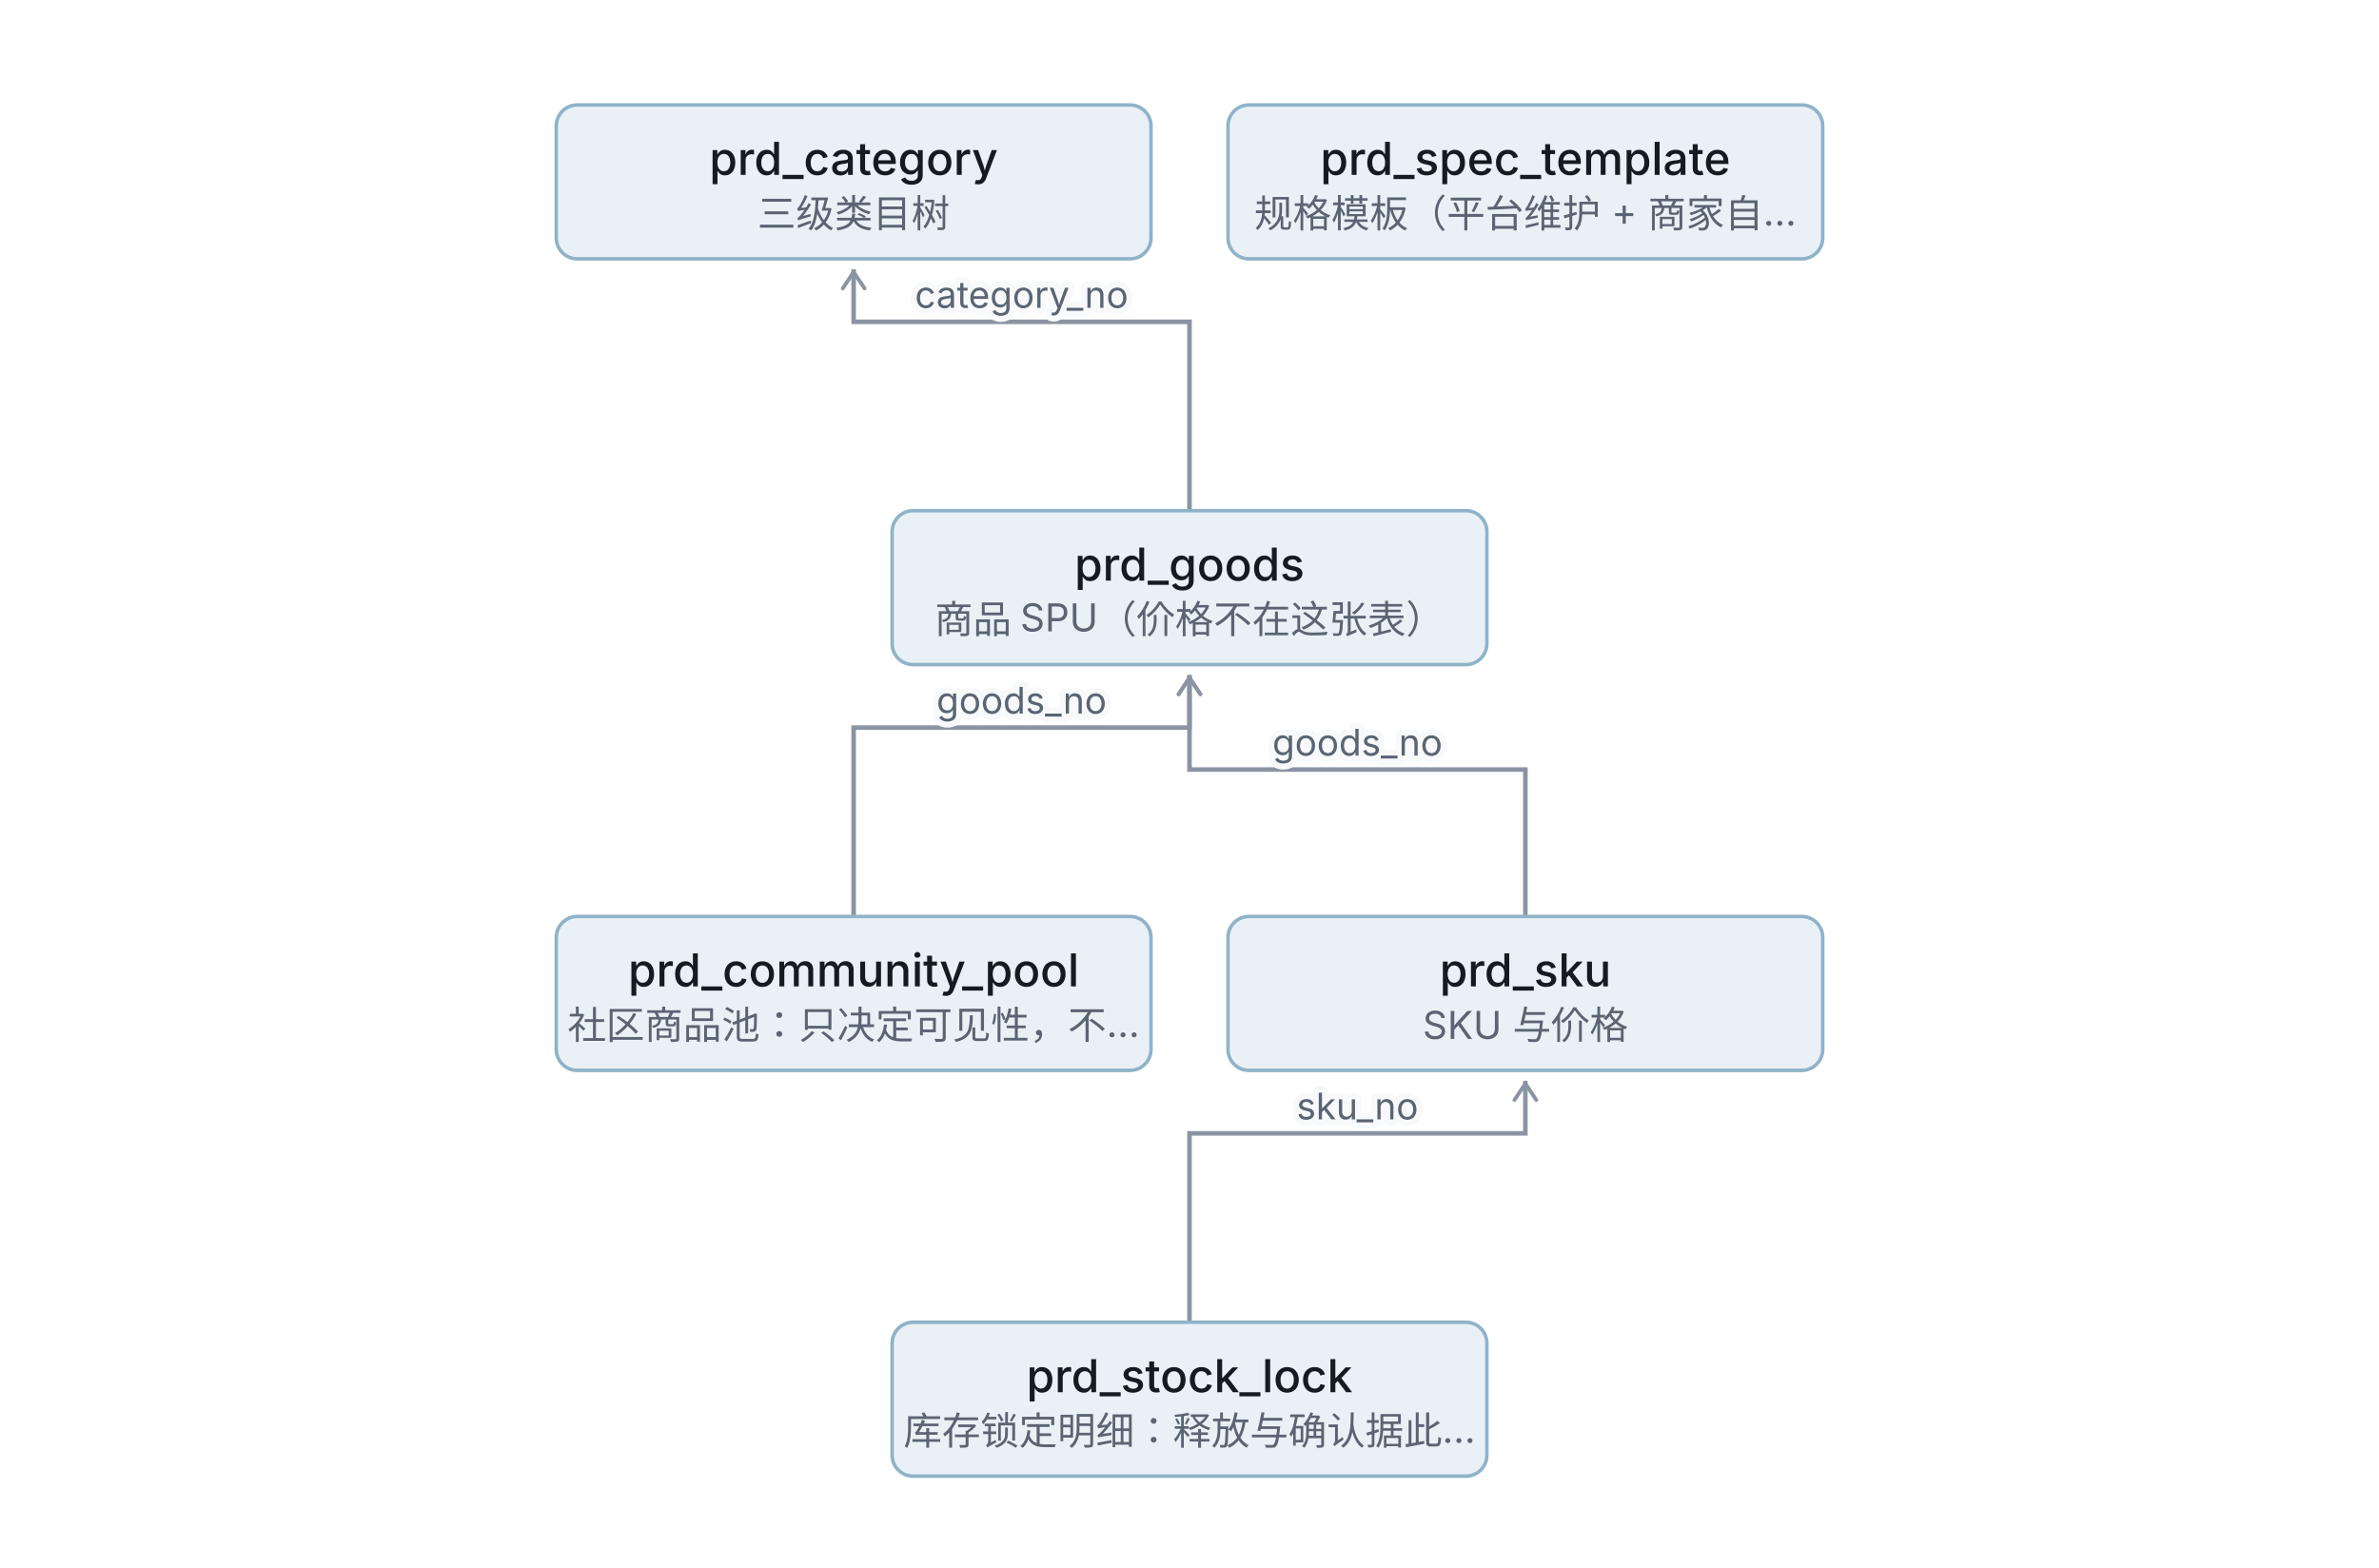
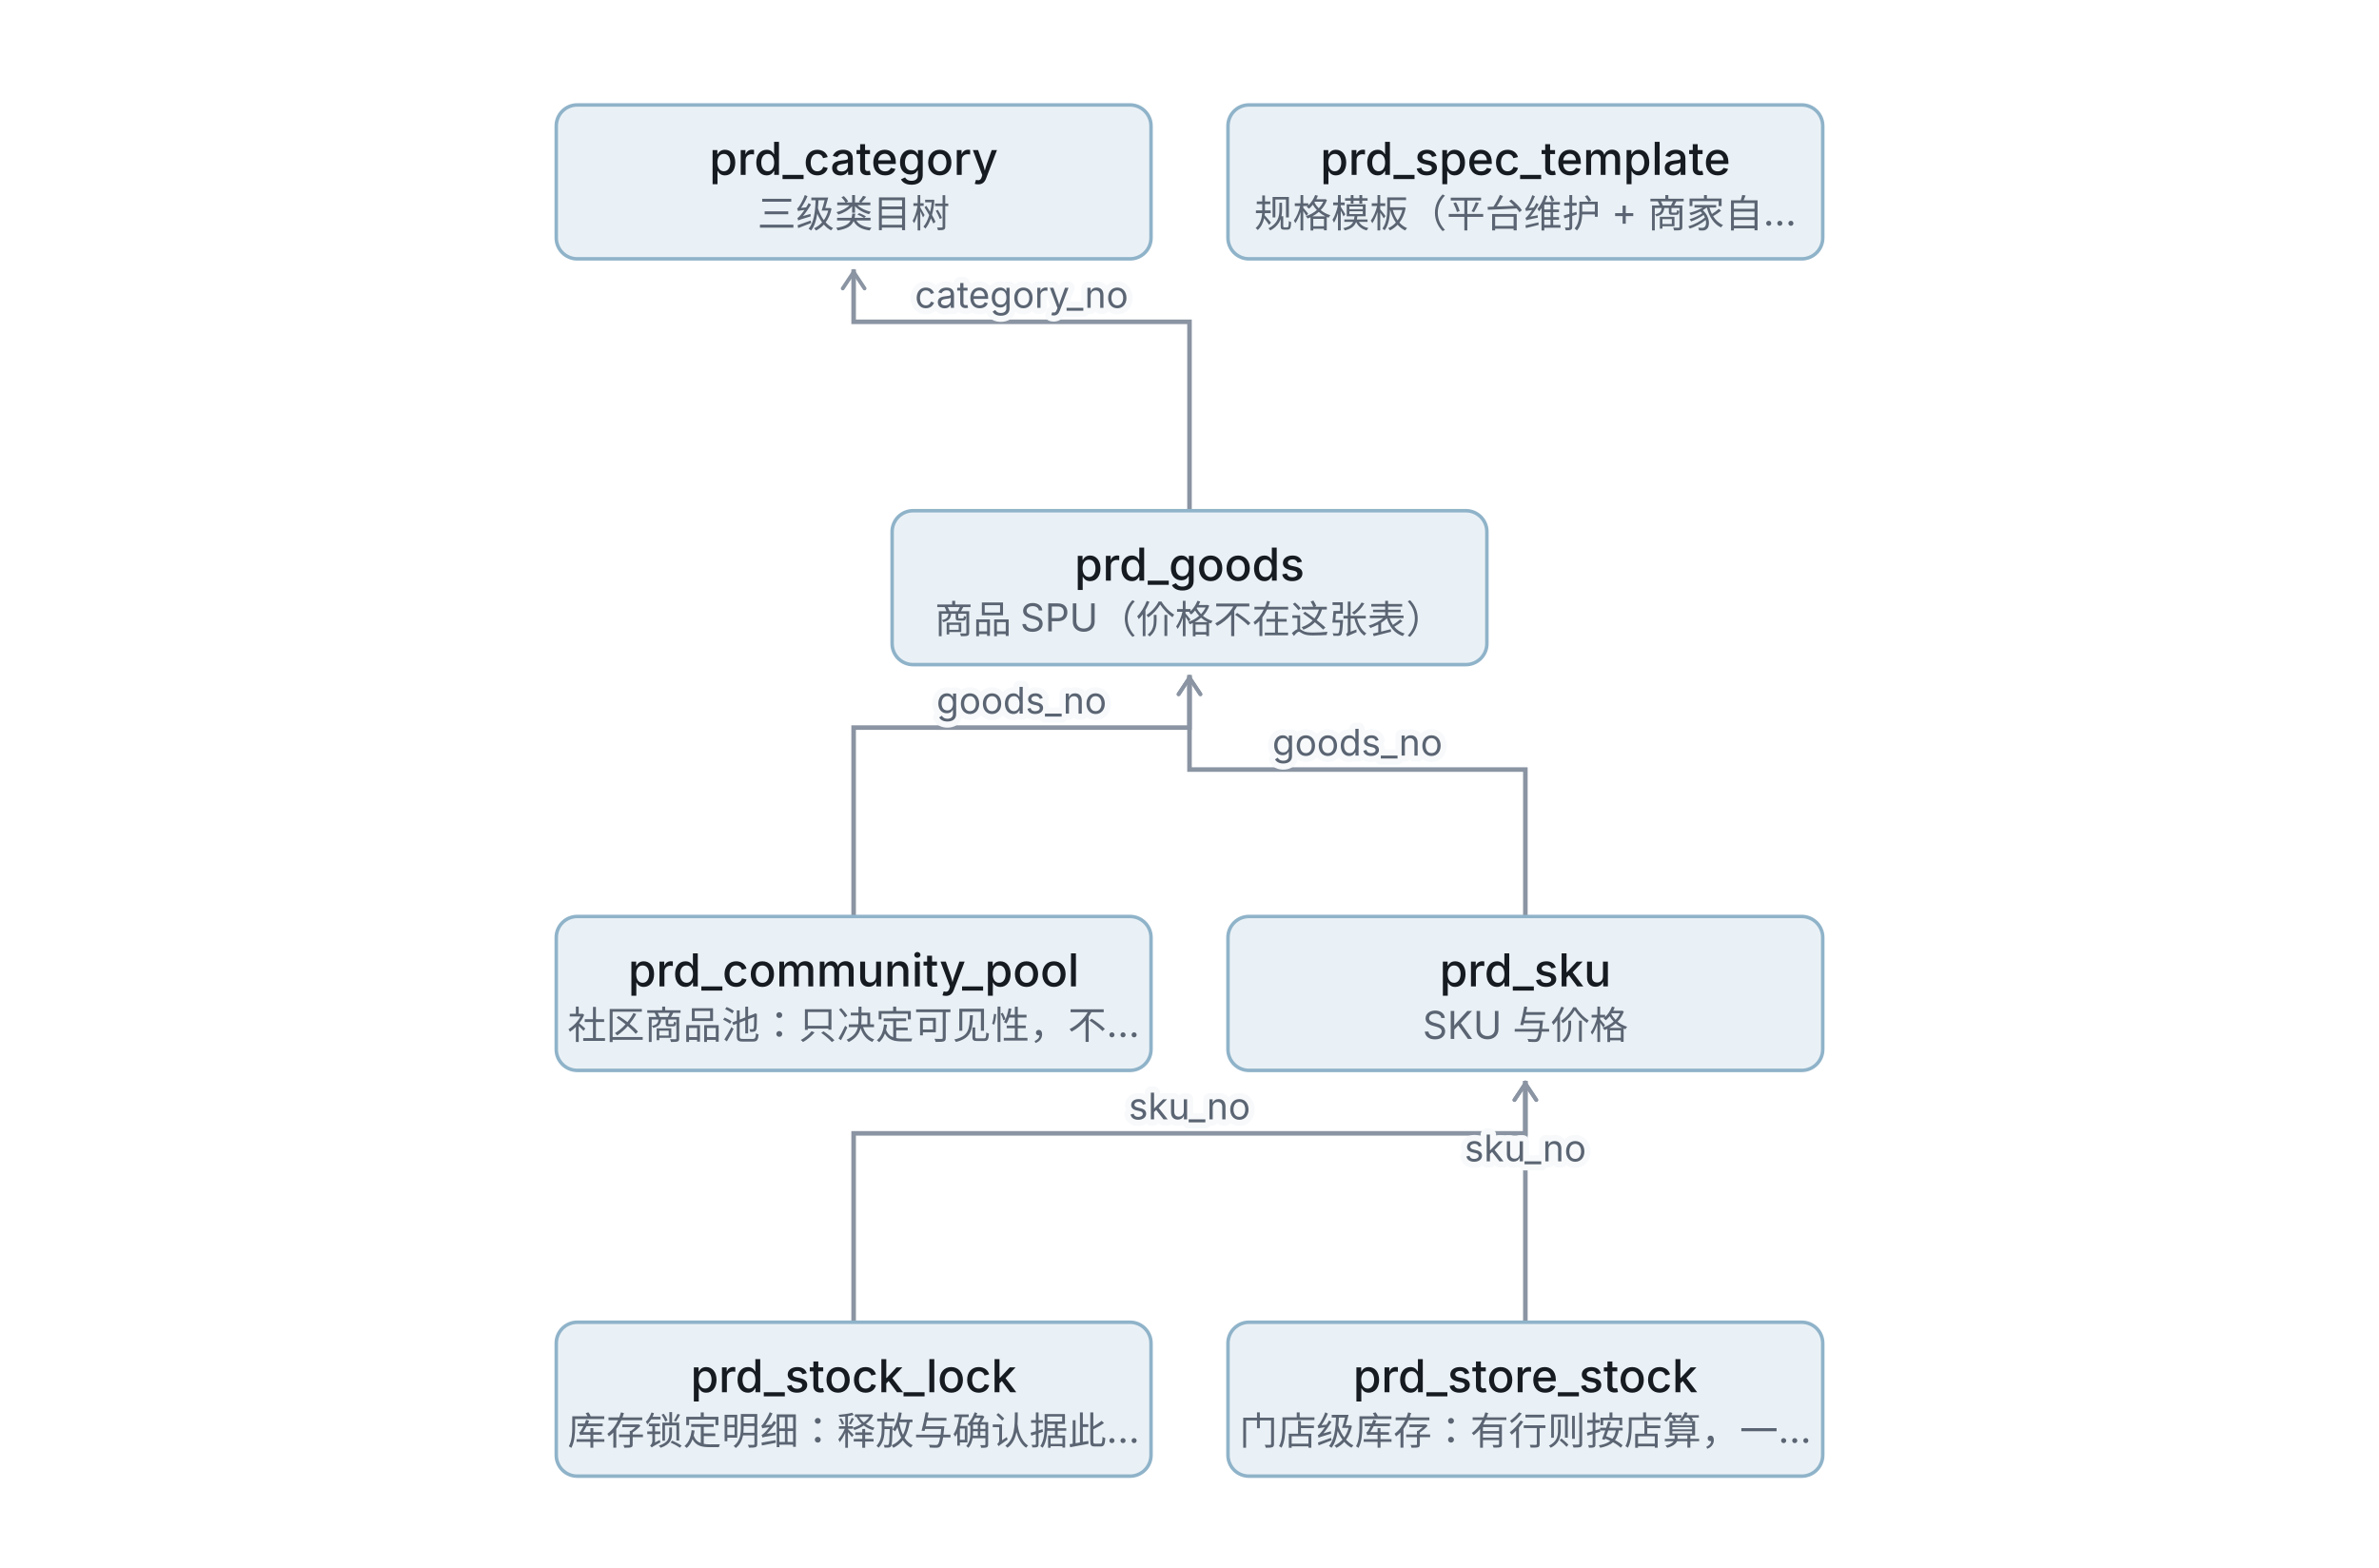
<svg xmlns="http://www.w3.org/2000/svg" width="680" height="448" viewBox="0 0 680 448" role="img" font-family="system-ui,-apple-system,'PingFang SC',sans-serif">
  <defs>
    <marker id="a" viewBox="0 0 10 10" refX="9" refY="5" markerWidth="6" markerHeight="6" orient="auto-start-reverse">
      <path d="M2 1L8 5L2 9" fill="none" stroke="#8A94A2" stroke-width="1.4" stroke-linecap="round" />
    </marker>
    <style>.n{font-weight:500;fill:#161A21}.s{font-size:11px;fill:#5A6472}
.l{font-size:10.5px;fill:#5A6472;paint-order:stroke;stroke:#F7F9FB;stroke-width:3.5;stroke-linejoin:round}.b{font-size:11px;fill:#5A6472;letter-spacing:.1em}
.ar{stroke:#8A94A2;stroke-width:1.3;fill:none}</style>
  </defs>
  <path class="ar" d="M244 262 L244 208 L340 208 L340 193" marker-end="url(#a)" />
  <path class="ar" d="M340 146 L340 92 L244 92 L244 77" marker-end="url(#a)" />
  <path class="ar" d="M436 262 L436 220 L340 220 L340 193" marker-end="url(#a)" />
-   <path class="ar" d="M340 378 L340 324 L436 324 L436 309" marker-end="url(#a)" />
+   <path class="ar" d="M244 378 L244 324 L436 324 L436 309" marker-end="url(#a)" />
+   <path class="ar" d="M436 378 L436 336 L436 336 L436 309" marker-end="url(#a)" />
  <rect x="159" y="30" width="170" height="44" rx="6" fill="#EAF1F6" stroke="#8FB3C9" />
  <text class="n" x="244" y="50" text-anchor="middle" font-size="13">prd_category</text>
  <text class="s" x="244" y="65" text-anchor="middle">三级类目树</text>
  <rect x="351" y="30" width="170" height="44" rx="6" fill="#EAF1F6" stroke="#8FB3C9" />
  <text class="n" x="436" y="50" text-anchor="middle" font-size="13">prd_spec_template</text>
  <text class="s" x="436" y="65" text-anchor="middle">规格模板（平台维护 + 商家自…</text>
  <rect x="255" y="146" width="170" height="44" rx="6" fill="#EAF1F6" stroke="#8FB3C9" />
  <text class="n" x="340" y="166" text-anchor="middle" font-size="13">prd_goods</text>
  <text class="s" x="340" y="181" text-anchor="middle">商品 SPU（价格不在这张表）</text>
  <rect x="159" y="262" width="170" height="44" rx="6" fill="#EAF1F6" stroke="#8FB3C9" />
  <text class="n" x="244" y="282" text-anchor="middle" font-size="13">prd_community_pool</text>
  <text class="s" x="244" y="297" text-anchor="middle">社区商品池：只决定可见性，不…</text>
  <rect x="351" y="262" width="170" height="44" rx="6" fill="#EAF1F6" stroke="#8FB3C9" />
  <text class="n" x="436" y="282" text-anchor="middle" font-size="13">prd_sku</text>
  <text class="s" x="436" y="297" text-anchor="middle">SKU 与价格</text>
-   <rect x="255" y="378" width="170" height="44" rx="6" fill="#EAF1F6" stroke="#8FB3C9" />
-   <text class="n" x="340" y="398" text-anchor="middle" font-size="13">prd_stock_lock</text>
-   <text class="s" x="340" y="413" text-anchor="middle">库存锁定明细：释放与确认据此…</text>
+   <rect x="159" y="378" width="170" height="44" rx="6" fill="#EAF1F6" stroke="#8FB3C9" />
+   <text class="n" x="244" y="398" text-anchor="middle" font-size="13">prd_stock_lock</text>
+   <text class="s" x="244" y="413" text-anchor="middle">库存锁定明细：释放与确认据此…</text>
+   <rect x="351" y="378" width="170" height="44" rx="6" fill="#EAF1F6" stroke="#8FB3C9" />
+   <text class="n" x="436" y="398" text-anchor="middle" font-size="13">prd_store_stock</text>
+   <text class="s" x="436" y="413" text-anchor="middle">门店级库存：有行则按店算，一…</text>
  <text class="l" x="292" y="204" text-anchor="middle">goods_no</text>
  <text class="l" x="292" y="88" text-anchor="middle">category_no</text>
  <text class="l" x="388" y="216" text-anchor="middle">goods_no</text>
-   <text class="l" x="388" y="320" text-anchor="middle">sku_no</text>
+   <text class="l" x="340" y="320" text-anchor="middle">sku_no</text>
+   <text class="l" x="436" y="332" text-anchor="middle">sku_no</text>
</svg>
